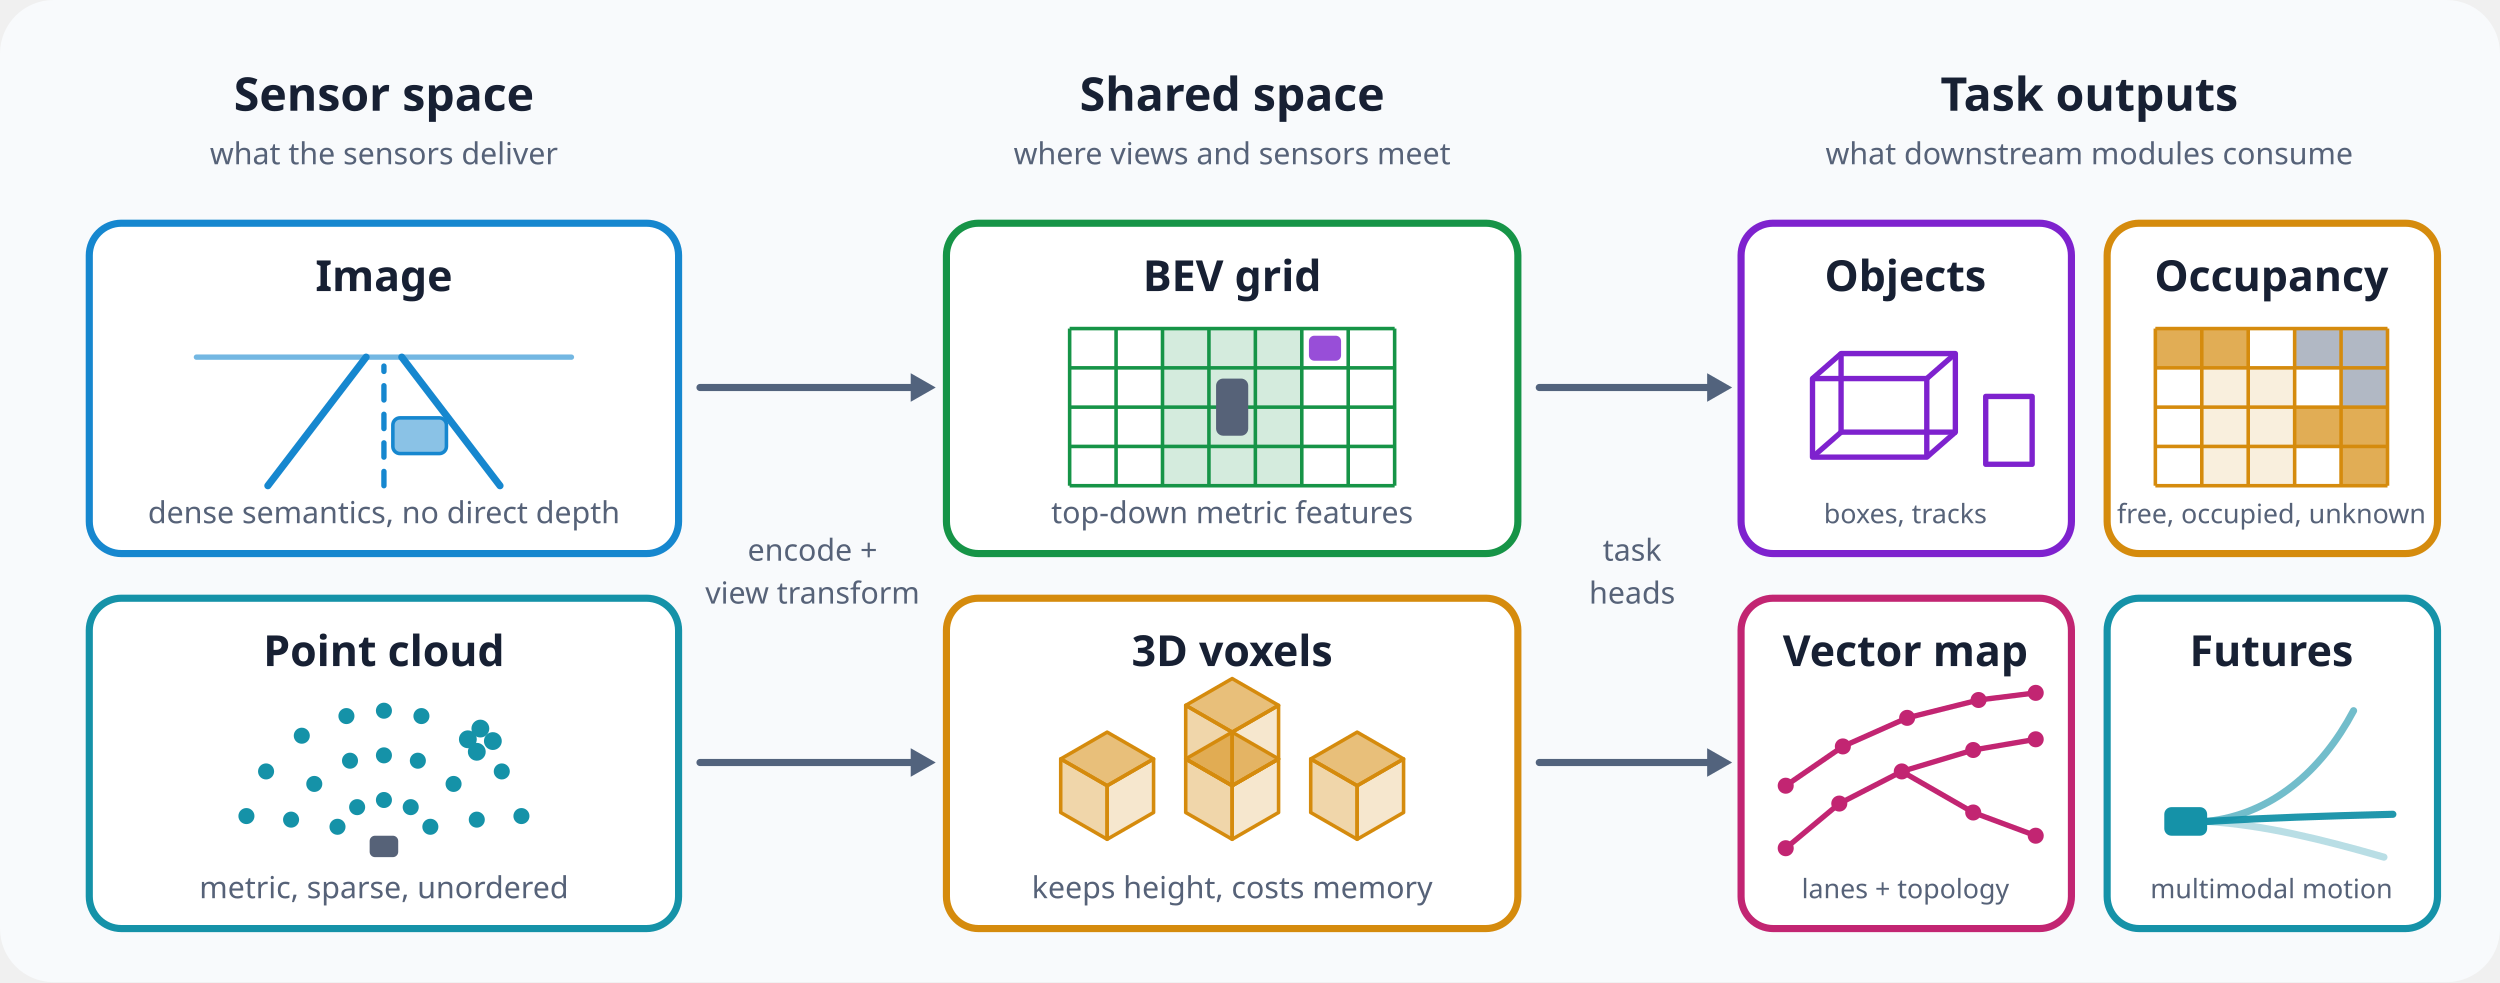
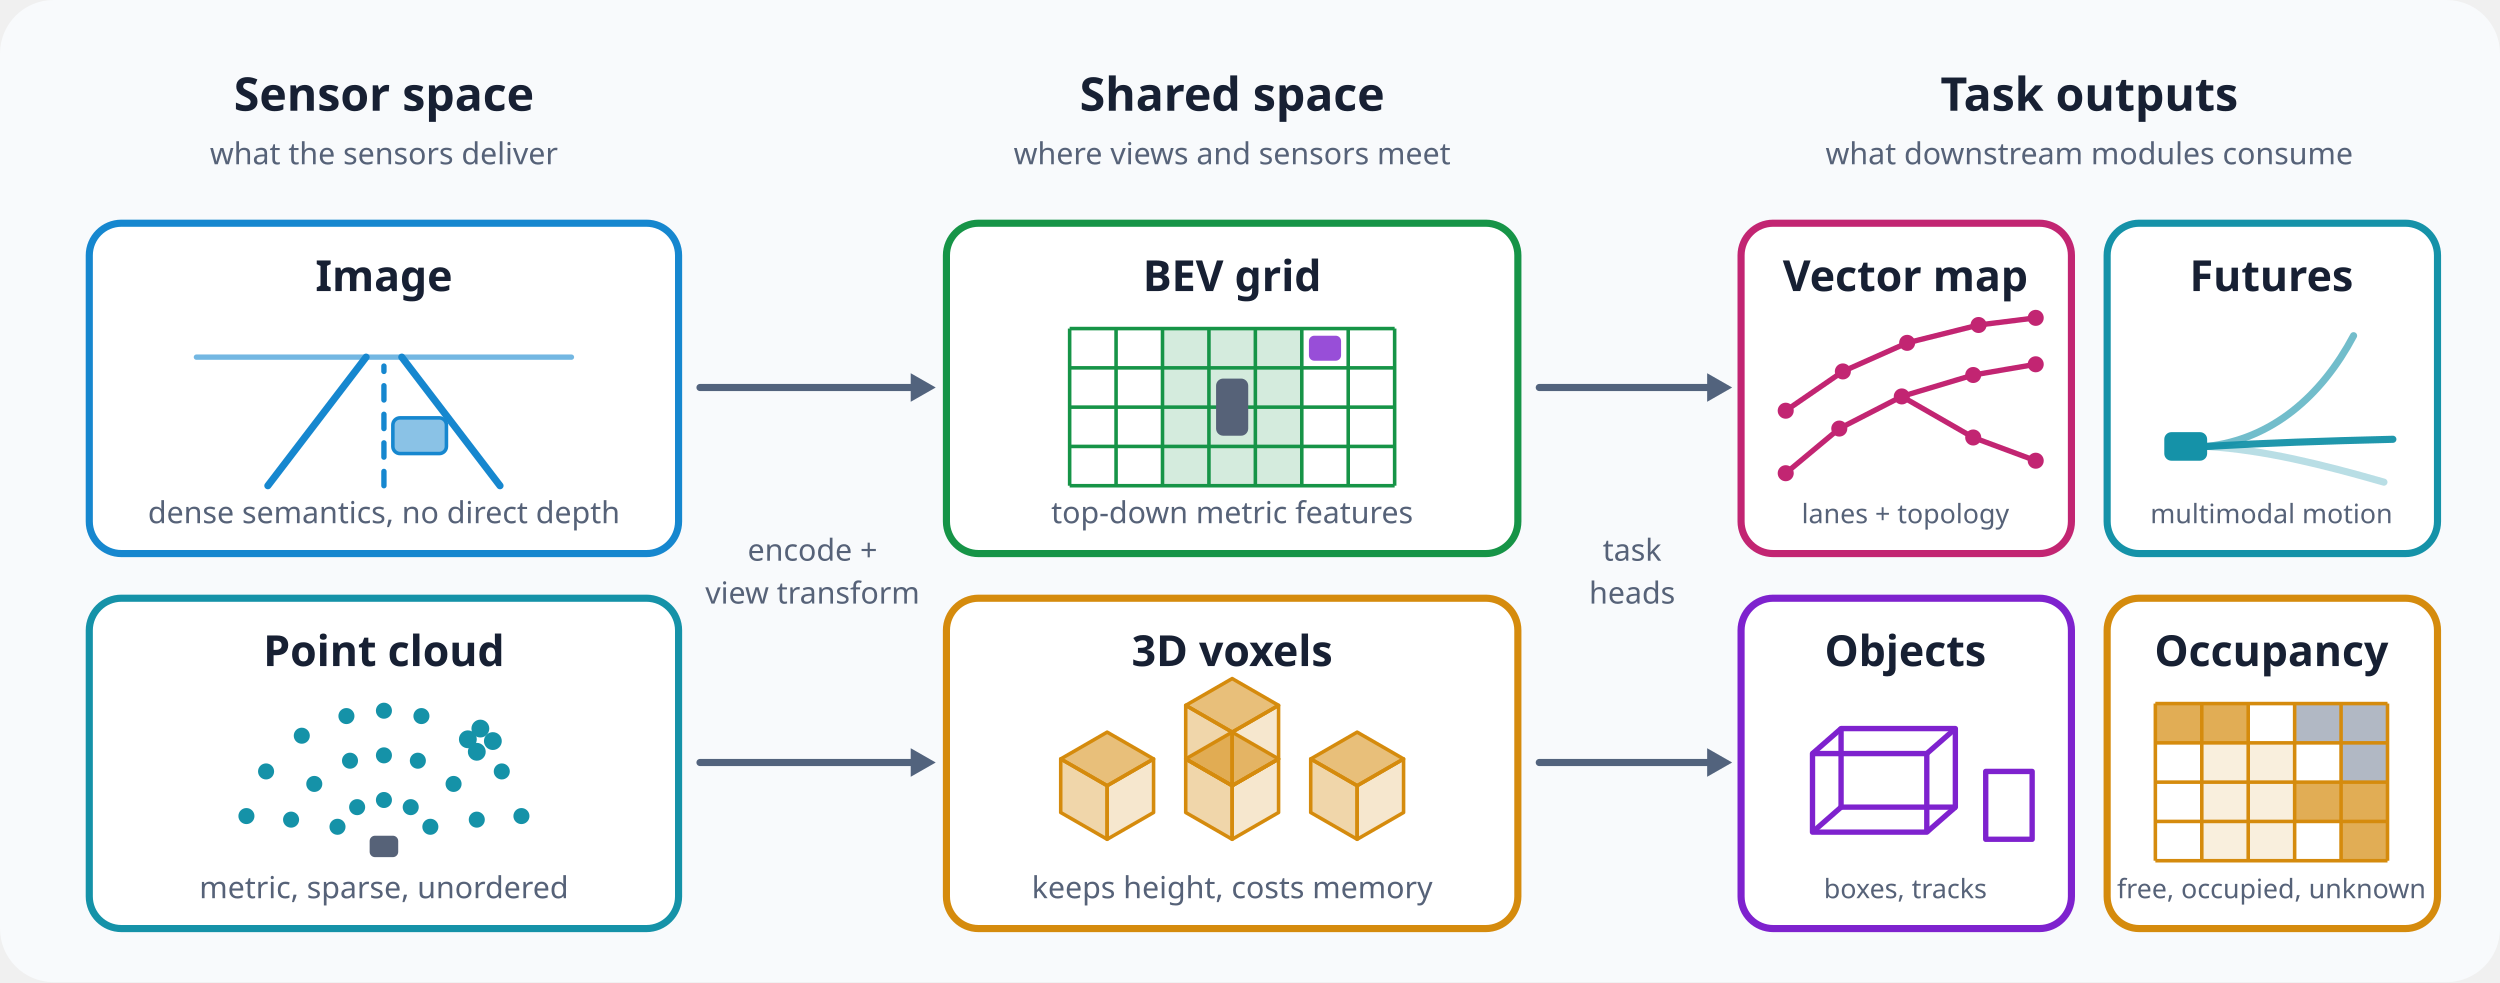
<svg xmlns="http://www.w3.org/2000/svg" viewBox="0 0 1400 550" role="img" aria-labelledby="title desc">
  <rect width="1400" height="550" rx="30" fill="#f8fafc" />
  <g font-family="system-ui,sans-serif" text-anchor="middle">
    <g fill="#172033" font-size="26" font-weight="750">
      <text x="215" y="62">Sensor space</text>
      <text x="690" y="62">Shared space</text>
      <text x="1170" y="62">Task outputs</text>
    </g>
    <g fill="#566278" font-size="17">
      <text x="215" y="92">what the sensors deliver</text>
      <text x="690" y="92">where views and sensors meet</text>
      <text x="1170" y="92">what downstream modules consume</text>
    </g>
    <g fill="#ffffff" stroke-width="4">
      <rect x="50" y="125" width="330" height="185" rx="18" stroke="#1687cf" />
      <rect x="50" y="335" width="330" height="185" rx="18" stroke="#1592a8" />
      <rect x="530" y="125" width="320" height="185" rx="18" stroke="#169447" />
      <rect x="530" y="335" width="320" height="185" rx="18" stroke="#d58b0d" />
-       <rect x="975" y="125" width="185" height="185" rx="18" stroke="#7e22ce" />
-       <rect x="1180" y="125" width="185" height="185" rx="18" stroke="#d58b0d" />
-       <rect x="975" y="335" width="185" height="185" rx="18" stroke="#c22572" />
-       <rect x="1180" y="335" width="185" height="185" rx="18" stroke="#1592a8" />
+       <rect x="975" y="125" width="185" height="185" rx="18" stroke="#c22572" />
+       <rect x="1180" y="125" width="185" height="185" rx="18" stroke="#1592a8" />
+       <rect x="975" y="335" width="185" height="185" rx="18" stroke="#7e22ce" />
+       <rect x="1180" y="335" width="185" height="185" rx="18" stroke="#d58b0d" />
    </g>
    <g fill="#172033" font-size="24" font-weight="750">
      <text x="215" y="163">Image</text>
      <text x="215" y="373">Point cloud</text>
      <text x="690" y="163">BEV grid</text>
      <text x="690" y="373">3D voxels</text>
-       <text x="1067" y="163">Objects</text>
-       <text x="1272" y="163">Occupancy</text>
-       <text x="1067" y="373">Vector map</text>
-       <text x="1272" y="373">Futures</text>
+       <text x="1067" y="163">Vector map</text>
+       <text x="1272" y="163">Futures</text>
+       <text x="1067" y="373">Objects</text>
+       <text x="1272" y="373">Occupancy</text>
    </g>
    <g fill="#566278" font-size="17">
      <text x="215" y="293">dense semantics, no direct depth</text>
      <text x="215" y="503">metric, sparse, unordered</text>
      <text x="690" y="293">top-down metric features</text>
      <text x="690" y="503">keeps height, costs memory</text>
    </g>
    <g fill="#566278" font-size="15">
-       <text x="1067" y="293">boxes, tracks</text>
-       <text x="1272" y="293">free, occupied, unknown</text>
-       <text x="1067" y="503">lanes + topology</text>
-       <text x="1272" y="503">multimodal motion</text>
+       <text x="1067" y="293">lanes + topology</text>
+       <text x="1272" y="293">multimodal motion</text>
+       <text x="1067" y="503">boxes, tracks</text>
+       <text x="1272" y="503">free, occupied, unknown</text>
    </g>
  </g>
  <g fill="none" stroke="#1687cf" stroke-linecap="round">
    <path d="M110 200H320" stroke-width="3" stroke-opacity=".6" />
    <path d="M150 272L205 200M280 272L225 200" stroke-width="4" />
    <path d="M215 272V205" stroke-width="3" stroke-dasharray="8 8" />
  </g>
  <rect x="220" y="234" width="30" height="20" rx="4" fill="#1687cf" fill-opacity=".5" stroke="#1687cf" stroke-width="2" />
  <g fill="#1592a8">
    <circle cx="241" cy="463" r="4.5" />
    <circle cx="230" cy="452" r="4.5" />
    <circle cx="215" cy="448" r="4.5" />
    <circle cx="200" cy="452" r="4.5" />
    <circle cx="189" cy="463" r="4.5" />
    <circle cx="267" cy="459" r="4.5" />
    <circle cx="254" cy="439" r="4.5" />
    <circle cx="234" cy="426" r="4.5" />
    <circle cx="215" cy="423" r="4.5" />
    <circle cx="196" cy="426" r="4.5" />
    <circle cx="176" cy="439" r="4.5" />
    <circle cx="163" cy="459" r="4.5" />
    <circle cx="292" cy="457" r="4.5" />
    <circle cx="281" cy="432" r="4.5" />
    <circle cx="236" cy="401" r="4.5" />
    <circle cx="215" cy="398" r="4.5" />
    <circle cx="194" cy="401" r="4.5" />
    <circle cx="169" cy="412" r="4.5" />
    <circle cx="149" cy="432" r="4.5" />
    <circle cx="138" cy="457" r="4.5" />
    <circle cx="262" cy="414" r="5" />
    <circle cx="269" cy="408" r="5" />
    <circle cx="276" cy="415" r="5" />
    <circle cx="267" cy="421" r="5" />
  </g>
  <rect x="207" y="468" width="16" height="12" rx="3" fill="#566278" />
  <rect x="651" y="184" width="78" height="88" fill="#169447" fill-opacity=".18" />
  <g stroke="#169447" stroke-width="2">
    <path d="M599 184V272M625 184V272M651 184V272M677 184V272M703 184V272M729 184V272M755 184V272M781 184V272" />
    <path d="M599 184H781M599 206H781M599 228H781M599 250H781M599 272H781" />
  </g>
  <rect x="681" y="212" width="18" height="32" rx="4" fill="#566278" />
  <rect x="733" y="188" width="18" height="14" rx="3" fill="#7e22ce" fill-opacity=".8" />
  <g stroke="#d58b0d" stroke-width="2" stroke-linejoin="round">
    <path d="M620 410L646 425L620 440L594 425Z" fill="#d58b0d" fill-opacity=".55" />
    <path d="M594 425L620 440V470L594 455Z" fill="#d58b0d" fill-opacity=".35" />
    <path d="M620 440L646 425V455L620 470Z" fill="#d58b0d" fill-opacity=".2" />
    <path d="M690 410L716 425L690 440L664 425Z" fill="#d58b0d" fill-opacity=".55" />
    <path d="M664 425L690 440V470L664 455Z" fill="#d58b0d" fill-opacity=".35" />
    <path d="M690 440L716 425V455L690 470Z" fill="#d58b0d" fill-opacity=".2" />
    <path d="M690 380L716 395L690 410L664 395Z" fill="#d58b0d" fill-opacity=".55" />
    <path d="M664 395L690 410V440L664 425Z" fill="#d58b0d" fill-opacity=".35" />
    <path d="M690 410L716 395V425L690 440Z" fill="#d58b0d" fill-opacity=".2" />
    <path d="M760 410L786 425L760 440L734 425Z" fill="#d58b0d" fill-opacity=".55" />
    <path d="M734 425L760 440V470L734 455Z" fill="#d58b0d" fill-opacity=".35" />
    <path d="M760 440L786 425V455L760 470Z" fill="#d58b0d" fill-opacity=".2" />
  </g>
-   <g fill="none" stroke="#7e22ce" stroke-width="3" stroke-linejoin="round">
+   <g transform="translate(0 210)" fill="none" stroke="#7e22ce" stroke-width="3" stroke-linejoin="round">
    <rect x="1015" y="212" width="64" height="44" />
    <rect x="1031" y="198" width="64" height="44" />
    <path d="M1015 212L1031 198M1079 212L1095 198M1015 256L1031 242M1079 256L1095 242" />
    <rect x="1112" y="222" width="26" height="38" />
  </g>
-   <g fill="#d58b0d">
-     <rect x="1207" y="184" width="26" height="22" fill-opacity=".7" />
-     <rect x="1233" y="184" width="26" height="22" fill-opacity=".7" />
-     <rect x="1285" y="228" width="26" height="22" fill-opacity=".7" />
-     <rect x="1311" y="228" width="26" height="22" fill-opacity=".7" />
-     <rect x="1311" y="250" width="26" height="22" fill-opacity=".7" />
-     <rect x="1233" y="206" width="52" height="66" fill-opacity=".14" />
+   <g transform="translate(0 210)">
+     <g fill="#d58b0d">
+       <rect x="1207" y="184" width="26" height="22" fill-opacity=".7" />
+       <rect x="1233" y="184" width="26" height="22" fill-opacity=".7" />
+       <rect x="1285" y="228" width="26" height="22" fill-opacity=".7" />
+       <rect x="1311" y="228" width="26" height="22" fill-opacity=".7" />
+       <rect x="1311" y="250" width="26" height="22" fill-opacity=".7" />
+       <rect x="1233" y="206" width="52" height="66" fill-opacity=".14" />
+     </g>
+     <g fill="#52637d" fill-opacity=".45">
+       <rect x="1285" y="184" width="26" height="22" />
+       <rect x="1311" y="184" width="26" height="22" />
+       <rect x="1311" y="206" width="26" height="22" />
+     </g>
+     <g stroke="#d58b0d" stroke-width="2">
+       <path d="M1207 184V272M1233 184V272M1259 184V272M1285 184V272M1311 184V272M1337 184V272" />
+       <path d="M1207 184H1337M1207 206H1337M1207 228H1337M1207 250H1337M1207 272H1337" />
+     </g>
  </g>
-   <g fill="#52637d" fill-opacity=".45">
-     <rect x="1285" y="184" width="26" height="22" />
-     <rect x="1311" y="184" width="26" height="22" />
-     <rect x="1311" y="206" width="26" height="22" />
+   <g transform="translate(0 -210)">
+     <g fill="none" stroke="#c22572" stroke-width="3" stroke-linejoin="round">
+       <path d="M1000 475L1030 450L1065 432L1105 420L1140 414" />
+       <path d="M1000 440L1032 418L1068 402L1108 392L1140 388" />
+       <path d="M1065 432L1105 455L1140 468" />
+     </g>
+     <g fill="#c22572">
+       <circle cx="1000" cy="475" r="4.5" />
+       <circle cx="1030" cy="450" r="4.5" />
+       <circle cx="1065" cy="432" r="4.5" />
+       <circle cx="1105" cy="420" r="4.5" />
+       <circle cx="1140" cy="414" r="4.5" />
+       <circle cx="1000" cy="440" r="4.5" />
+       <circle cx="1032" cy="418" r="4.5" />
+       <circle cx="1068" cy="402" r="4.5" />
+       <circle cx="1108" cy="392" r="4.5" />
+       <circle cx="1140" cy="388" r="4.5" />
+       <circle cx="1105" cy="455" r="4.5" />
+       <circle cx="1140" cy="468" r="4.5" />
+     </g>
  </g>
-   <g stroke="#d58b0d" stroke-width="2">
-     <path d="M1207 184V272M1233 184V272M1259 184V272M1285 184V272M1311 184V272M1337 184V272" />
-     <path d="M1207 184H1337M1207 206H1337M1207 228H1337M1207 250H1337M1207 272H1337" />
+   <g transform="translate(0 -210)">
+     <g fill="none" stroke="#1592a8" stroke-width="4" stroke-linecap="round">
+       <path d="M1236 460C1270 458 1300 457 1340 456" stroke-opacity=".95" />
+       <path d="M1236 460C1272 456 1300 432 1318 398" stroke-opacity=".6" />
+       <path d="M1236 460C1268 462 1300 470 1335 480" stroke-opacity=".3" />
+     </g>
+     <rect x="1212" y="452" width="24" height="16" rx="4" fill="#1592a8" />
  </g>
-   <g fill="none" stroke="#c22572" stroke-width="3" stroke-linejoin="round">
-     <path d="M1000 475L1030 450L1065 432L1105 420L1140 414" />
-     <path d="M1000 440L1032 418L1068 402L1108 392L1140 388" />
-     <path d="M1065 432L1105 455L1140 468" />
-   </g>
-   <g fill="#c22572">
-     <circle cx="1000" cy="475" r="4.5" />
-     <circle cx="1030" cy="450" r="4.5" />
-     <circle cx="1065" cy="432" r="4.5" />
-     <circle cx="1105" cy="420" r="4.5" />
-     <circle cx="1140" cy="414" r="4.5" />
-     <circle cx="1000" cy="440" r="4.5" />
-     <circle cx="1032" cy="418" r="4.5" />
-     <circle cx="1068" cy="402" r="4.5" />
-     <circle cx="1108" cy="392" r="4.5" />
-     <circle cx="1140" cy="388" r="4.5" />
-     <circle cx="1105" cy="455" r="4.5" />
-     <circle cx="1140" cy="468" r="4.5" />
-   </g>
-   <g fill="none" stroke="#1592a8" stroke-width="4" stroke-linecap="round">
-     <path d="M1236 460C1270 458 1300 457 1340 456" stroke-opacity=".95" />
-     <path d="M1236 460C1272 456 1300 432 1318 398" stroke-opacity=".6" />
-     <path d="M1236 460C1268 462 1300 470 1335 480" stroke-opacity=".3" />
-   </g>
-   <rect x="1212" y="452" width="24" height="16" rx="4" fill="#1592a8" />
  <g stroke="#52637d" stroke-width="4" stroke-linecap="round">
    <path d="M392 217H511M392 427H511M862 217H957M862 427H957" />
  </g>
  <g fill="#52637d">
    <path d="M524 217L510 209V225Z" />
    <path d="M524 427L510 419V435Z" />
    <path d="M970 217L956 209V225Z" />
    <path d="M970 427L956 419V435Z" />
  </g>
  <g fill="#566278" font-family="system-ui,sans-serif" font-size="17" text-anchor="middle">
    <text x="455" y="314">encode +</text>
    <text x="455" y="338">view transform</text>
    <text x="914" y="314">task</text>
    <text x="914" y="338">heads</text>
  </g>
</svg>
